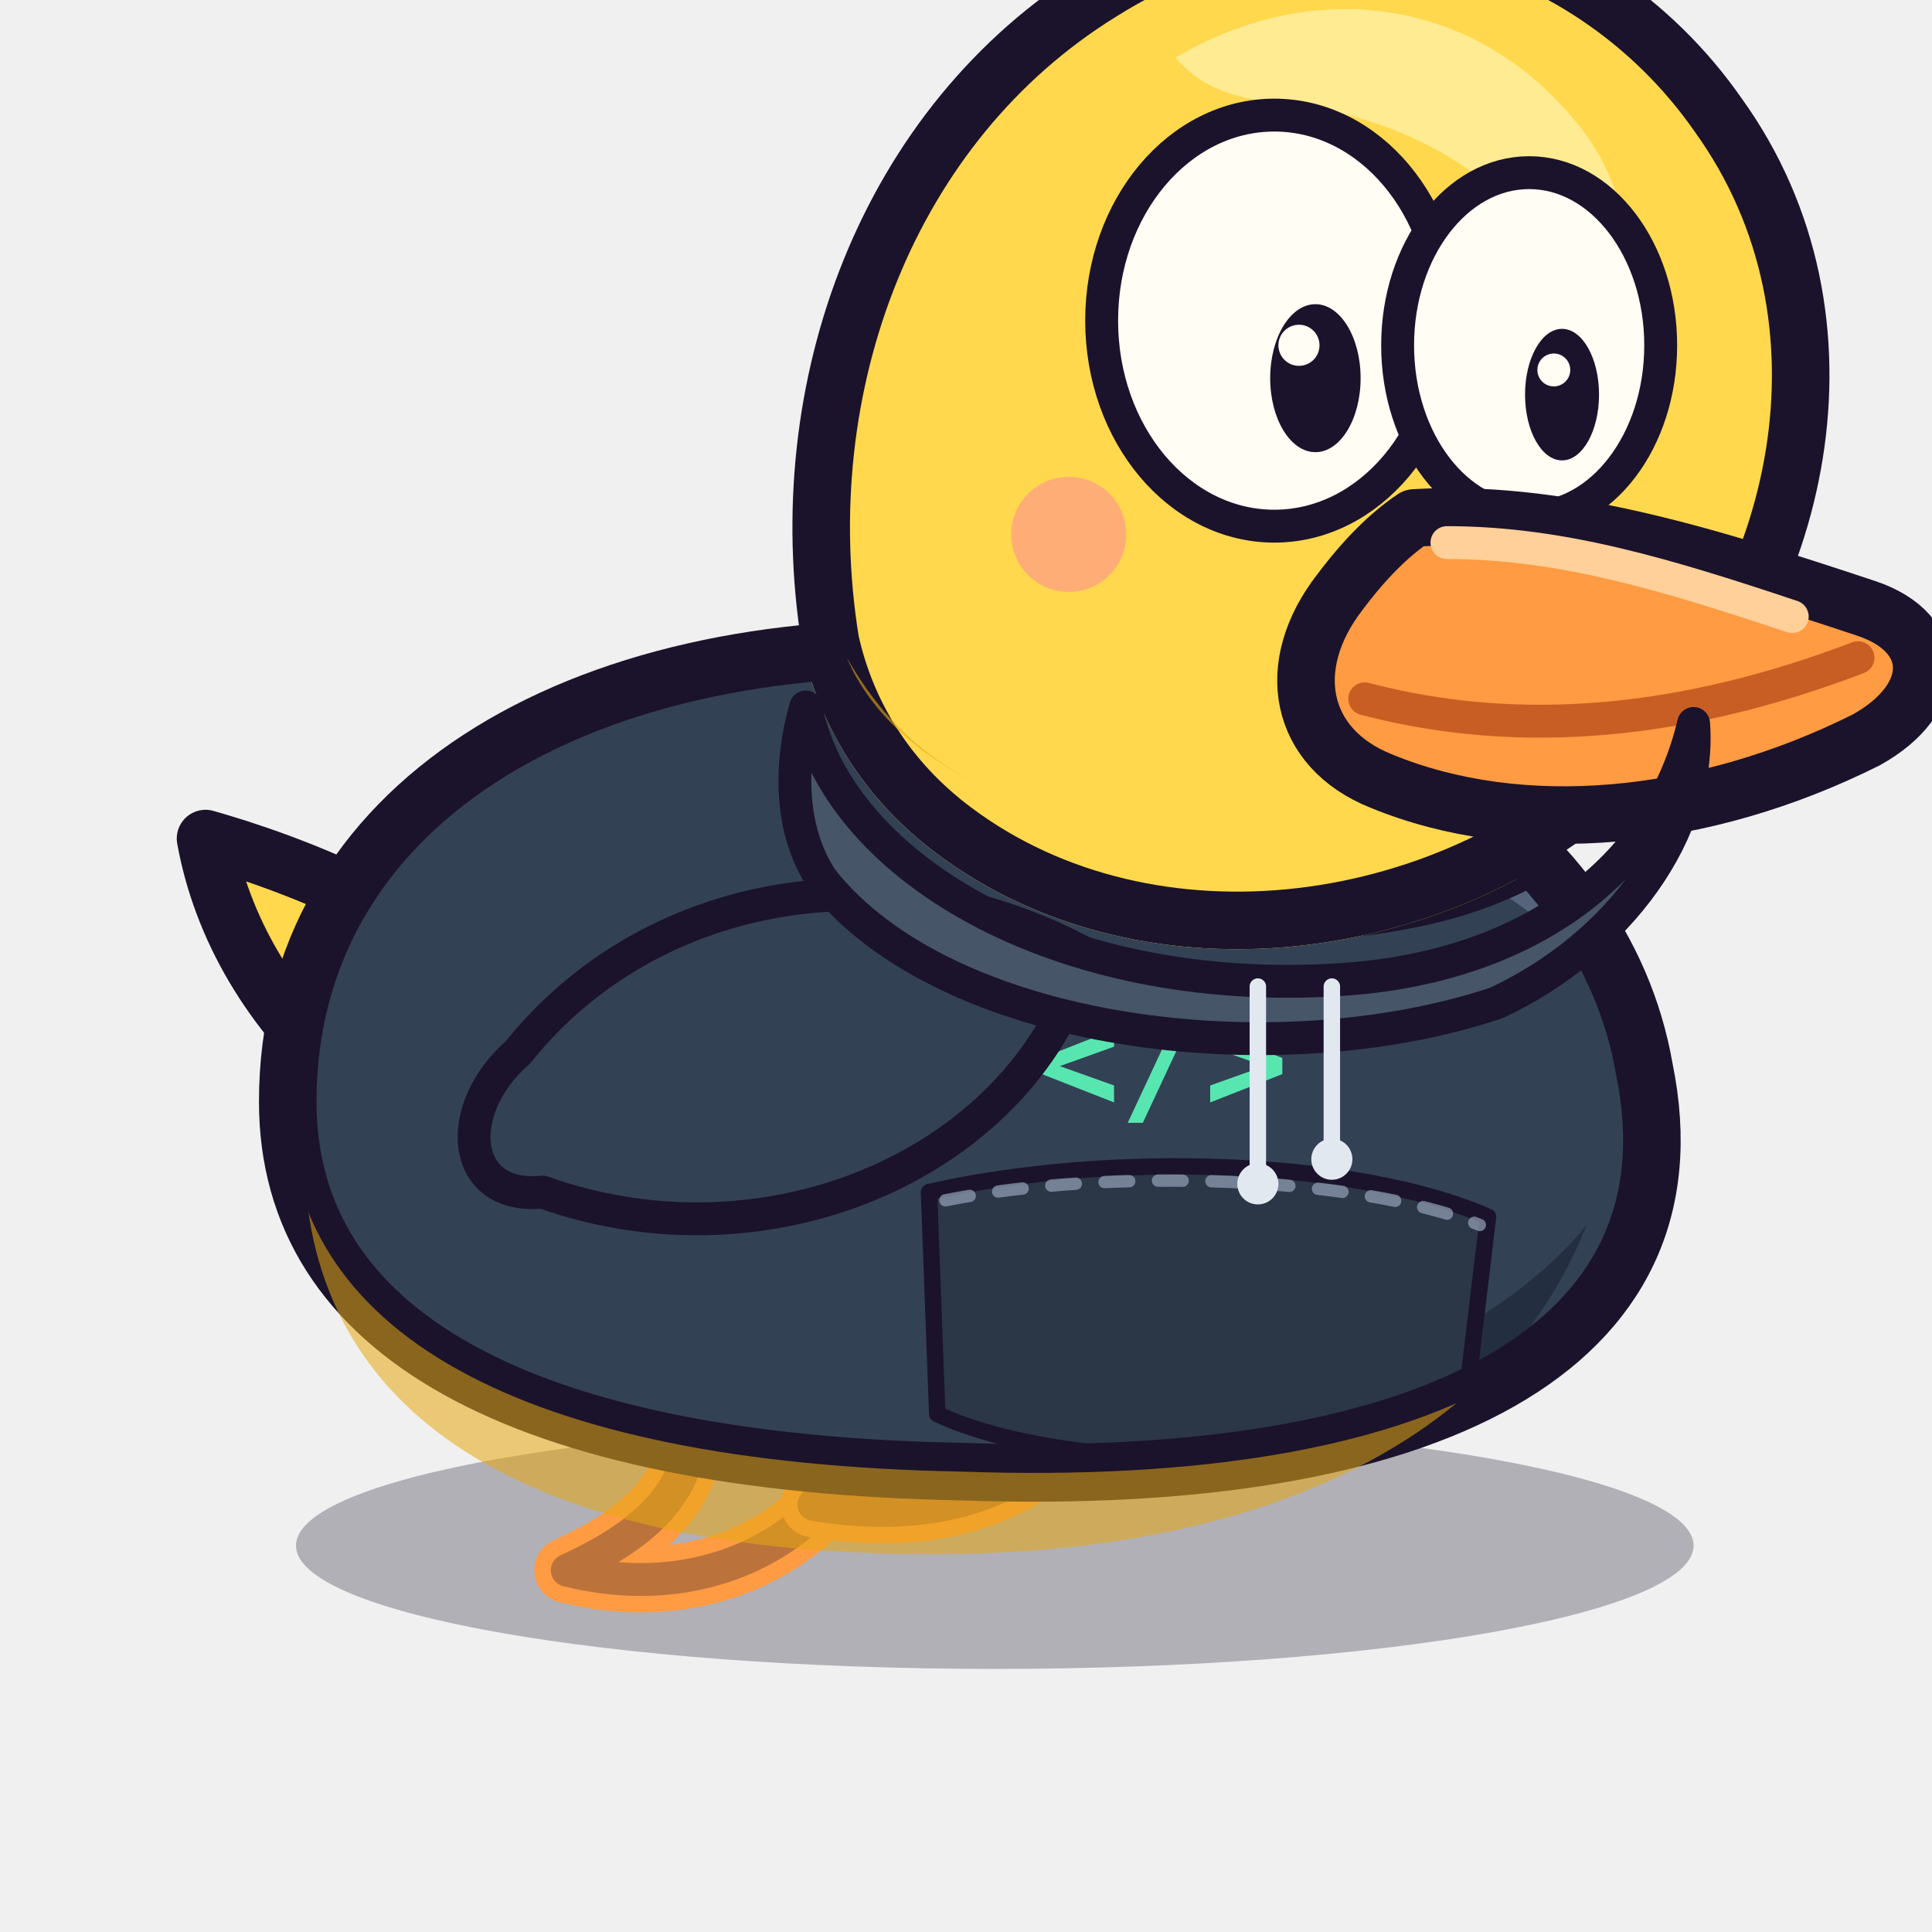
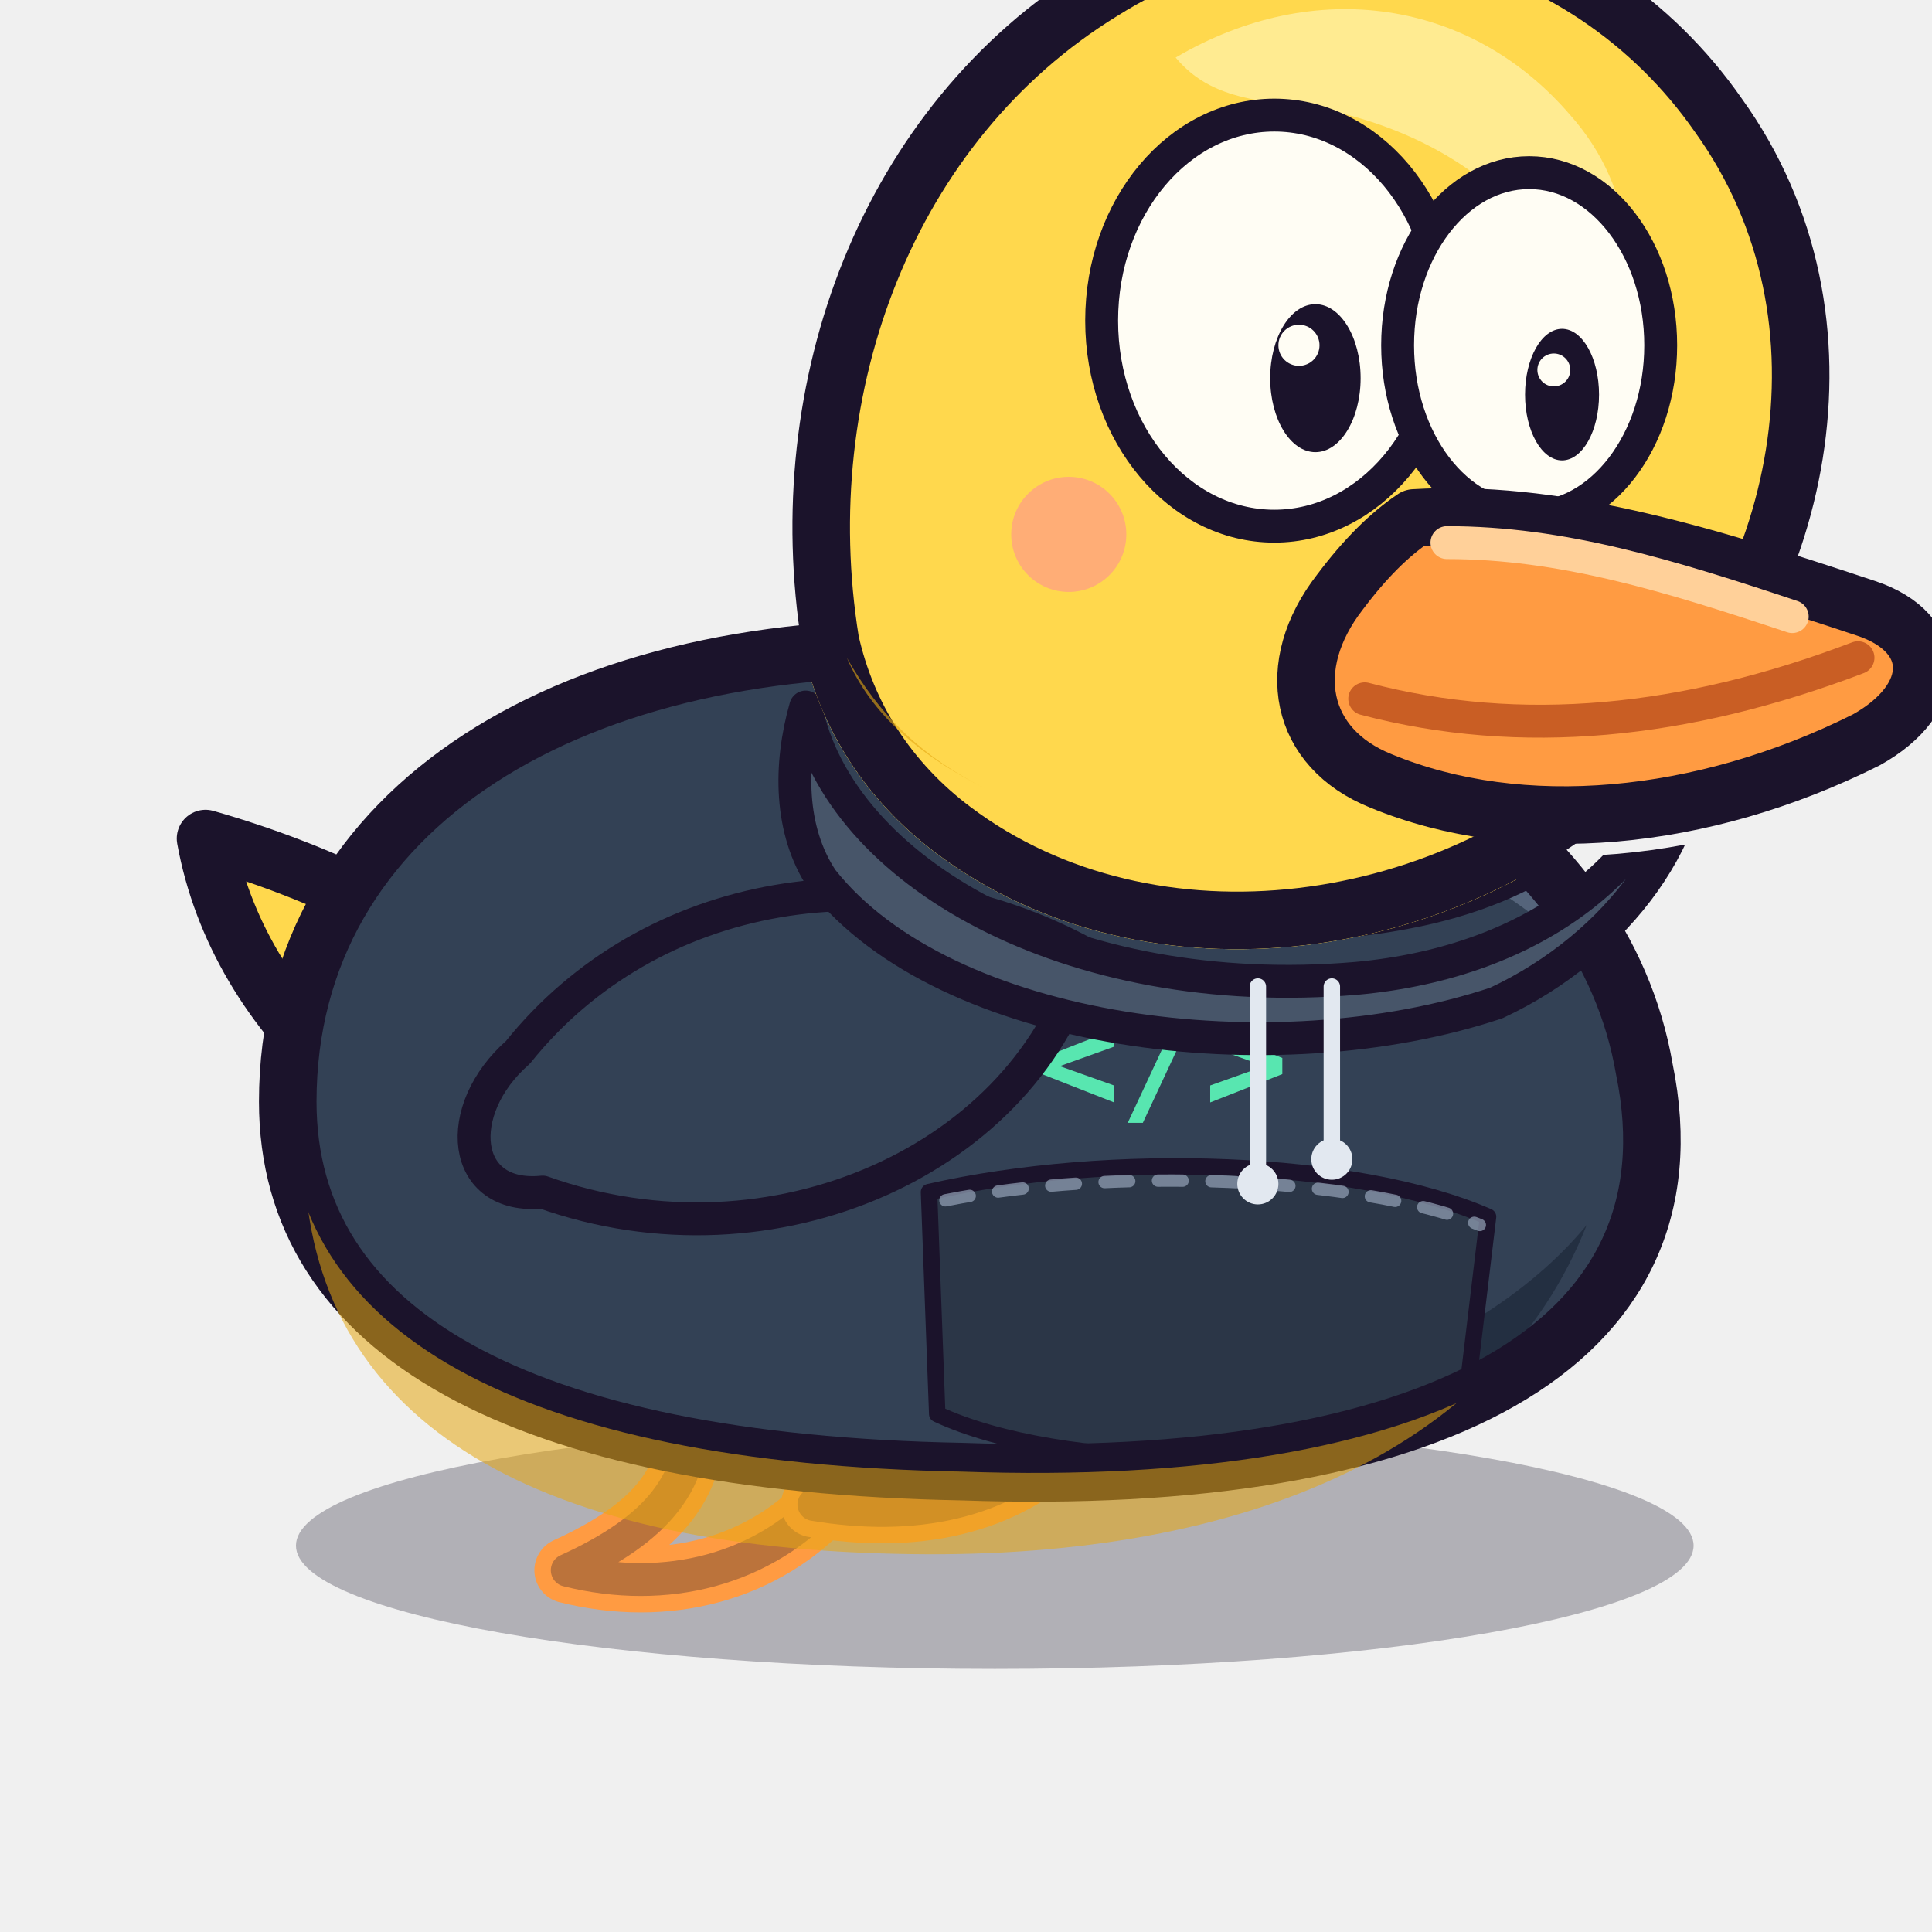
<svg xmlns="http://www.w3.org/2000/svg" viewBox="10 60 470 470" width="100%" height="100%" fill="none">
  <ellipse cx="252" cy="436" rx="170" ry="30" fill="#100A20" opacity="0.28" />
  <path d="M178 402 c2 18 -8 30 -30 40 c24 6 48 0 64 -18" fill="none" stroke="#FF9B42" stroke-width="16" stroke-linecap="round" stroke-linejoin="round" />
  <path d="M178 402 c2 18 -8 30 -30 40 c24 6 48 0 64 -18" fill="none" stroke="#1B132B" stroke-width="8" stroke-linecap="round" stroke-linejoin="round" opacity="0.3" />
  <path d="M238 386 c2 18 -8 30 -30 40 c24 4 46 0 62 -16" fill="none" stroke="#FF9B42" stroke-width="16" stroke-linecap="round" stroke-linejoin="round" />
  <path d="M238 386 c2 18 -8 30 -30 40 c24 4 46 0 62 -16" fill="none" stroke="#1B132B" stroke-width="8" stroke-linecap="round" stroke-linejoin="round" opacity="0.3" />
  <path d="M94 322 c-18 -16 -30 -36 -34 -58 c28 8 52 20 70 34" fill="#FFD84D" stroke="#1B132B" stroke-width="14" stroke-linecap="round" stroke-linejoin="round" />
  <path d="M80 328 c0 -72 70 -114 164 -110 c92 2 156 44 166 102 c14 68 -52 102 -166 98 c-108 -2 -164 -34 -164 -90 Z" fill="#FFD84D" stroke="#1B132B" stroke-width="14" stroke-linejoin="round" />
  <path d="M84 340 c10 42 60 72 150 72 c74 0 134 -20 162 -54 c-22 56 -86 82 -168 80 c-94 -2 -144 -36 -144 -98 Z" fill="#E5A812" opacity="0.55" />
  <path d="M212 216 c-10 -62 14 -126 66 -158 c54 -34 118 -16 150 30 c36 50 20 118 -20 156 c-44 44 -118 54 -166 18 c-16 -12 -26 -28 -30 -46 Z" fill="#FFD84D" stroke="#1B132B" stroke-width="14" stroke-linejoin="round" />
  <path d="M296 74 c34 -20 72 -14 96 14 c16 18 18 42 8 66 c-4 -28 -24 -56 -62 -66 c-18 -4 -32 -2 -42 -14 Z" fill="#FFF1A8" opacity="0.75" />
  <path d="M216 220 c6 14 18 24 34 32 c-16 -8 -26 -18 -34 -32 Z" fill="#E5A812" opacity="0.6" />
  <path d="M136 316 c32 -40 90 -50 138 -24 c-14 50 -76 78 -132 58" fill="#FFF1A8" opacity="0.4" />
  <path d="M136 316 c32 -40 90 -50 138 -24 c-14 50 -76 78 -132 58" fill="none" stroke="#1B132B" stroke-width="8" stroke-linecap="round" stroke-linejoin="round" />
  <circle cx="270" cy="190" r="14" fill="#FF78A8" opacity="0.45" />
  <ellipse cx="320" cy="138" rx="42" ry="50" fill="#FFFDF4" stroke="#1B132B" stroke-width="8" />
  <ellipse cx="330" cy="152" rx="11" ry="18" fill="#1B132B" />
  <circle cx="326" cy="144" r="5" fill="#FFFDF4" />
  <ellipse cx="382" cy="144" rx="32" ry="42" fill="#FFFDF4" stroke="#1B132B" stroke-width="8" />
  <ellipse cx="390" cy="156" rx="9" ry="16" fill="#1B132B" />
  <circle cx="388" cy="150" r="4" fill="#FFFDF4" />
  <path d="M354 186 c34 -2 68 8 110 22 c18 6 18 22 0 32 c-40 20 -84 24 -118 10 c-20 -8 -24 -28 -10 -46 c6 -8 12 -14 18 -18 Z" fill="#FF9B42" stroke="#1B132B" stroke-width="14" stroke-linejoin="round" />
  <path d="M362 192 c28 0 54 8 84 18" stroke="#FFD099" stroke-width="8" stroke-linecap="round" fill="none" />
  <path d="M342 230 c38 10 78 6 120 -10" stroke="#C95E24" stroke-width="8" stroke-linecap="round" fill="none" />
-   <g id="hoodie">
-     <defs>
-       <mask id="hoodie-m" maskUnits="userSpaceOnUse" x="-40" y="-80" width="620" height="640">
-         <rect x="-40" y="-80" width="620" height="640" fill="#000" />
-         <path d="M80 328 c0 -72 70 -114 164 -110 c92 2 156 44 166 102 c14 68 -52 102 -166 98 c-108 -2 -164 -34 -164 -90 Z" fill="#fff" />
-         <path d="M212 216 c-10 -62 14 -126 66 -158 c54 -34 118 -16 150 30 c36 50 20 118 -20 156 c-44 44 -118 54 -166 18 c-16 -12 -26 -28 -30 -46 Z" fill="#000" stroke="#000" stroke-width="14" />
-       </mask>
-     </defs>
-     <g mask="url(#hoodie-m)">
-       <path d="M80 328 c0 -72 70 -114 164 -110 c92 2 156 44 166 102 c14 68 -52 102 -166 98 c-108 -2 -164 -34 -164 -90 Z" fill="#334155" />
-       <path d="M84 340 c10 42 60 72 150 72 c74 0 134 -20 162 -54 c-22 56 -86 82 -168 80 c-94 -2 -144 -36 -144 -98 Z" fill="#1E293B" opacity="0.75" />
-       <path d="M300 236 C360 240 404 270 410 312 C390 280 352 258 300 252 Z" fill="#64748B" opacity="0.7" />
-       <path d="M236 350 C280 340 340 342 372 356 L366 406 C330 418 268 418 238 404 Z" fill="#2B3647" stroke="#1B132B" stroke-width="4" stroke-linejoin="round" stroke-linecap="round" />
-       <path d="M240 352 C280 344 340 346 370 358" fill="none" stroke="#94A3B8" stroke-width="3" stroke-linecap="round" stroke-linejoin="round" stroke-dasharray="6 7" opacity="0.7" />
-       <text x="262" y="330" font-family="Menlo, monospace" font-weight="700" font-size="34" fill="#58E6B0">&lt;/&gt;</text>
-       <path d="M80 328 c0 -72 70 -114 164 -110 c92 2 156 44 166 102 c14 68 -52 102 -166 98 c-108 -2 -164 -34 -164 -90 Z" fill="none" stroke="#1B132B" stroke-width="14" />
-       <path d="M222 236 C250 274 300 292 352 282 C384 276 404 260 414 238" fill="none" stroke="#1B132B" stroke-width="8" stroke-linecap="round" stroke-linejoin="round" />
-     </g>
-     <path d="M136 316 c32 -40 90 -50 138 -24 c-14 50 -76 78 -132 58 C122 352 120 330 136 316 Z" fill="#334155" stroke="#1B132B" stroke-width="8" stroke-linejoin="round" stroke-linecap="round" />
-     <path d="M206 232 C214 272 270 304 340 298 C384 294 414 270 422 236 C424 262 404 290 374 304 C320 322 240 312 210 274 C202 262 202 246 206 232 Z" fill="#475569" stroke="#1B132B" stroke-width="8" stroke-linejoin="round" stroke-linecap="round" />
-     <g transform="translate(316 300)">
-       <g>
-         <animateTransform attributeName="transform" type="rotate" values="-6;6;-6" dur="1.8s" repeatCount="indefinite" additive="sum" begin="0s" calcMode="spline" keyTimes="0;0.5;1" keySplines="0.45 0 0.55 1;0.45 0 0.55 1" />
-         <g transform="translate(-316 -300)">
-           <path d="M316 300 V346" fill="none" stroke="#E2E8F0" stroke-width="4" stroke-linecap="round" stroke-linejoin="round" />
-           <circle cx="316" cy="348" r="5" fill="#E2E8F0" />
+   <defs>
+     <mask id="outfit-face-clear" maskUnits="userSpaceOnUse" x="-40" y="-80" width="620" height="640">
+       <rect x="-40" y="-80" width="620" height="640" fill="#fff" />
+       <path d="M212 216 c-10 -62 14 -126 66 -158 c54 -34 118 -16 150 30 c36 50 20 118 -20 156 c-44 44 -118 54 -166 18 c-16 -12 -26 -28 -30 -46 Z" fill="#000" stroke="#000" stroke-width="14" />
+       <path d="M354 186 c34 -2 68 8 110 22 c18 6 18 22 0 32 c-40 20 -84 24 -118 10 c-20 -8 -24 -28 -10 -46 c6 -8 12 -14 18 -18 Z" fill="#000" stroke="#000" stroke-width="20" />
+     </mask>
+   </defs>
+   <g mask="url(#outfit-face-clear)">
+     <g id="hoodie">
+       <defs>
+         <mask id="hoodie-m" maskUnits="userSpaceOnUse" x="-40" y="-80" width="620" height="640">
+           <rect x="-40" y="-80" width="620" height="640" fill="#000" />
+           <path d="M80 328 c0 -72 70 -114 164 -110 c92 2 156 44 166 102 c14 68 -52 102 -166 98 c-108 -2 -164 -34 -164 -90 Z" fill="#fff" />
+           <path d="M212 216 c-10 -62 14 -126 66 -158 c54 -34 118 -16 150 30 c36 50 20 118 -20 156 c-44 44 -118 54 -166 18 c-16 -12 -26 -28 -30 -46 Z" fill="#000" stroke="#000" stroke-width="14" />
+         </mask>
+       </defs>
+       <g mask="url(#hoodie-m)">
+         <path d="M80 328 c0 -72 70 -114 164 -110 c92 2 156 44 166 102 c14 68 -52 102 -166 98 c-108 -2 -164 -34 -164 -90 Z" fill="#334155" />
+         <path d="M84 340 c10 42 60 72 150 72 c74 0 134 -20 162 -54 c-22 56 -86 82 -168 80 c-94 -2 -144 -36 -144 -98 Z" fill="#1E293B" opacity="0.75" />
+         <path d="M300 236 C360 240 404 270 410 312 C390 280 352 258 300 252 Z" fill="#64748B" opacity="0.7" />
+         <path d="M236 350 C280 340 340 342 372 356 L366 406 C330 418 268 418 238 404 Z" fill="#2B3647" stroke="#1B132B" stroke-width="4" stroke-linejoin="round" stroke-linecap="round" />
+         <path d="M240 352 C280 344 340 346 370 358" fill="none" stroke="#94A3B8" stroke-width="3" stroke-linecap="round" stroke-linejoin="round" stroke-dasharray="6 7" opacity="0.7" />
+         <text x="262" y="330" font-family="Menlo, monospace" font-weight="700" font-size="34" fill="#58E6B0">&lt;/&gt;</text>
+         <path d="M80 328 c0 -72 70 -114 164 -110 c92 2 156 44 166 102 c14 68 -52 102 -166 98 c-108 -2 -164 -34 -164 -90 Z" fill="none" stroke="#1B132B" stroke-width="14" />
+         <path d="M222 236 C250 274 300 292 352 282 C384 276 404 260 414 238" fill="none" stroke="#1B132B" stroke-width="8" stroke-linecap="round" stroke-linejoin="round" />
+       </g>
+       <path d="M136 316 c32 -40 90 -50 138 -24 c-14 50 -76 78 -132 58 C122 352 120 330 136 316 Z" fill="#334155" stroke="#1B132B" stroke-width="8" stroke-linejoin="round" stroke-linecap="round" />
+       <path d="M206 232 C214 272 270 304 340 298 C384 294 414 270 422 236 C424 262 404 290 374 304 C320 322 240 312 210 274 C202 262 202 246 206 232 Z" fill="#475569" stroke="#1B132B" stroke-width="8" stroke-linejoin="round" stroke-linecap="round" />
+       <g transform="translate(316 300)">
+         <g>
+           <animateTransform attributeName="transform" type="rotate" values="-6;6;-6" dur="1.8s" repeatCount="indefinite" additive="sum" begin="0s" calcMode="spline" keyTimes="0;0.5;1" keySplines="0.45 0 0.55 1;0.45 0 0.55 1" />
+           <g transform="translate(-316 -300)">
+             <path d="M316 300 V346" fill="none" stroke="#E2E8F0" stroke-width="4" stroke-linecap="round" stroke-linejoin="round" />
+             <circle cx="316" cy="348" r="5" fill="#E2E8F0" />
+           </g>
        </g>
      </g>
-     </g>
-     <g transform="translate(334 300)">
-       <g>
-         <animateTransform attributeName="transform" type="rotate" values="-6;6;-6" dur="1.8s" repeatCount="indefinite" additive="sum" begin="0.4s" calcMode="spline" keyTimes="0;0.5;1" keySplines="0.45 0 0.55 1;0.45 0 0.55 1" />
-         <g transform="translate(-334 -300)">
-           <path d="M334 300 V340" fill="none" stroke="#E2E8F0" stroke-width="4" stroke-linecap="round" stroke-linejoin="round" />
-           <circle cx="334" cy="342" r="5" fill="#E2E8F0" />
+       <g transform="translate(334 300)">
+         <g>
+           <animateTransform attributeName="transform" type="rotate" values="-6;6;-6" dur="1.8s" repeatCount="indefinite" additive="sum" begin="0.4s" calcMode="spline" keyTimes="0;0.5;1" keySplines="0.45 0 0.55 1;0.45 0 0.55 1" />
+           <g transform="translate(-334 -300)">
+             <path d="M334 300 V340" fill="none" stroke="#E2E8F0" stroke-width="4" stroke-linecap="round" stroke-linejoin="round" />
+             <circle cx="334" cy="342" r="5" fill="#E2E8F0" />
+           </g>
        </g>
      </g>
    </g>
  </g>
</svg>
